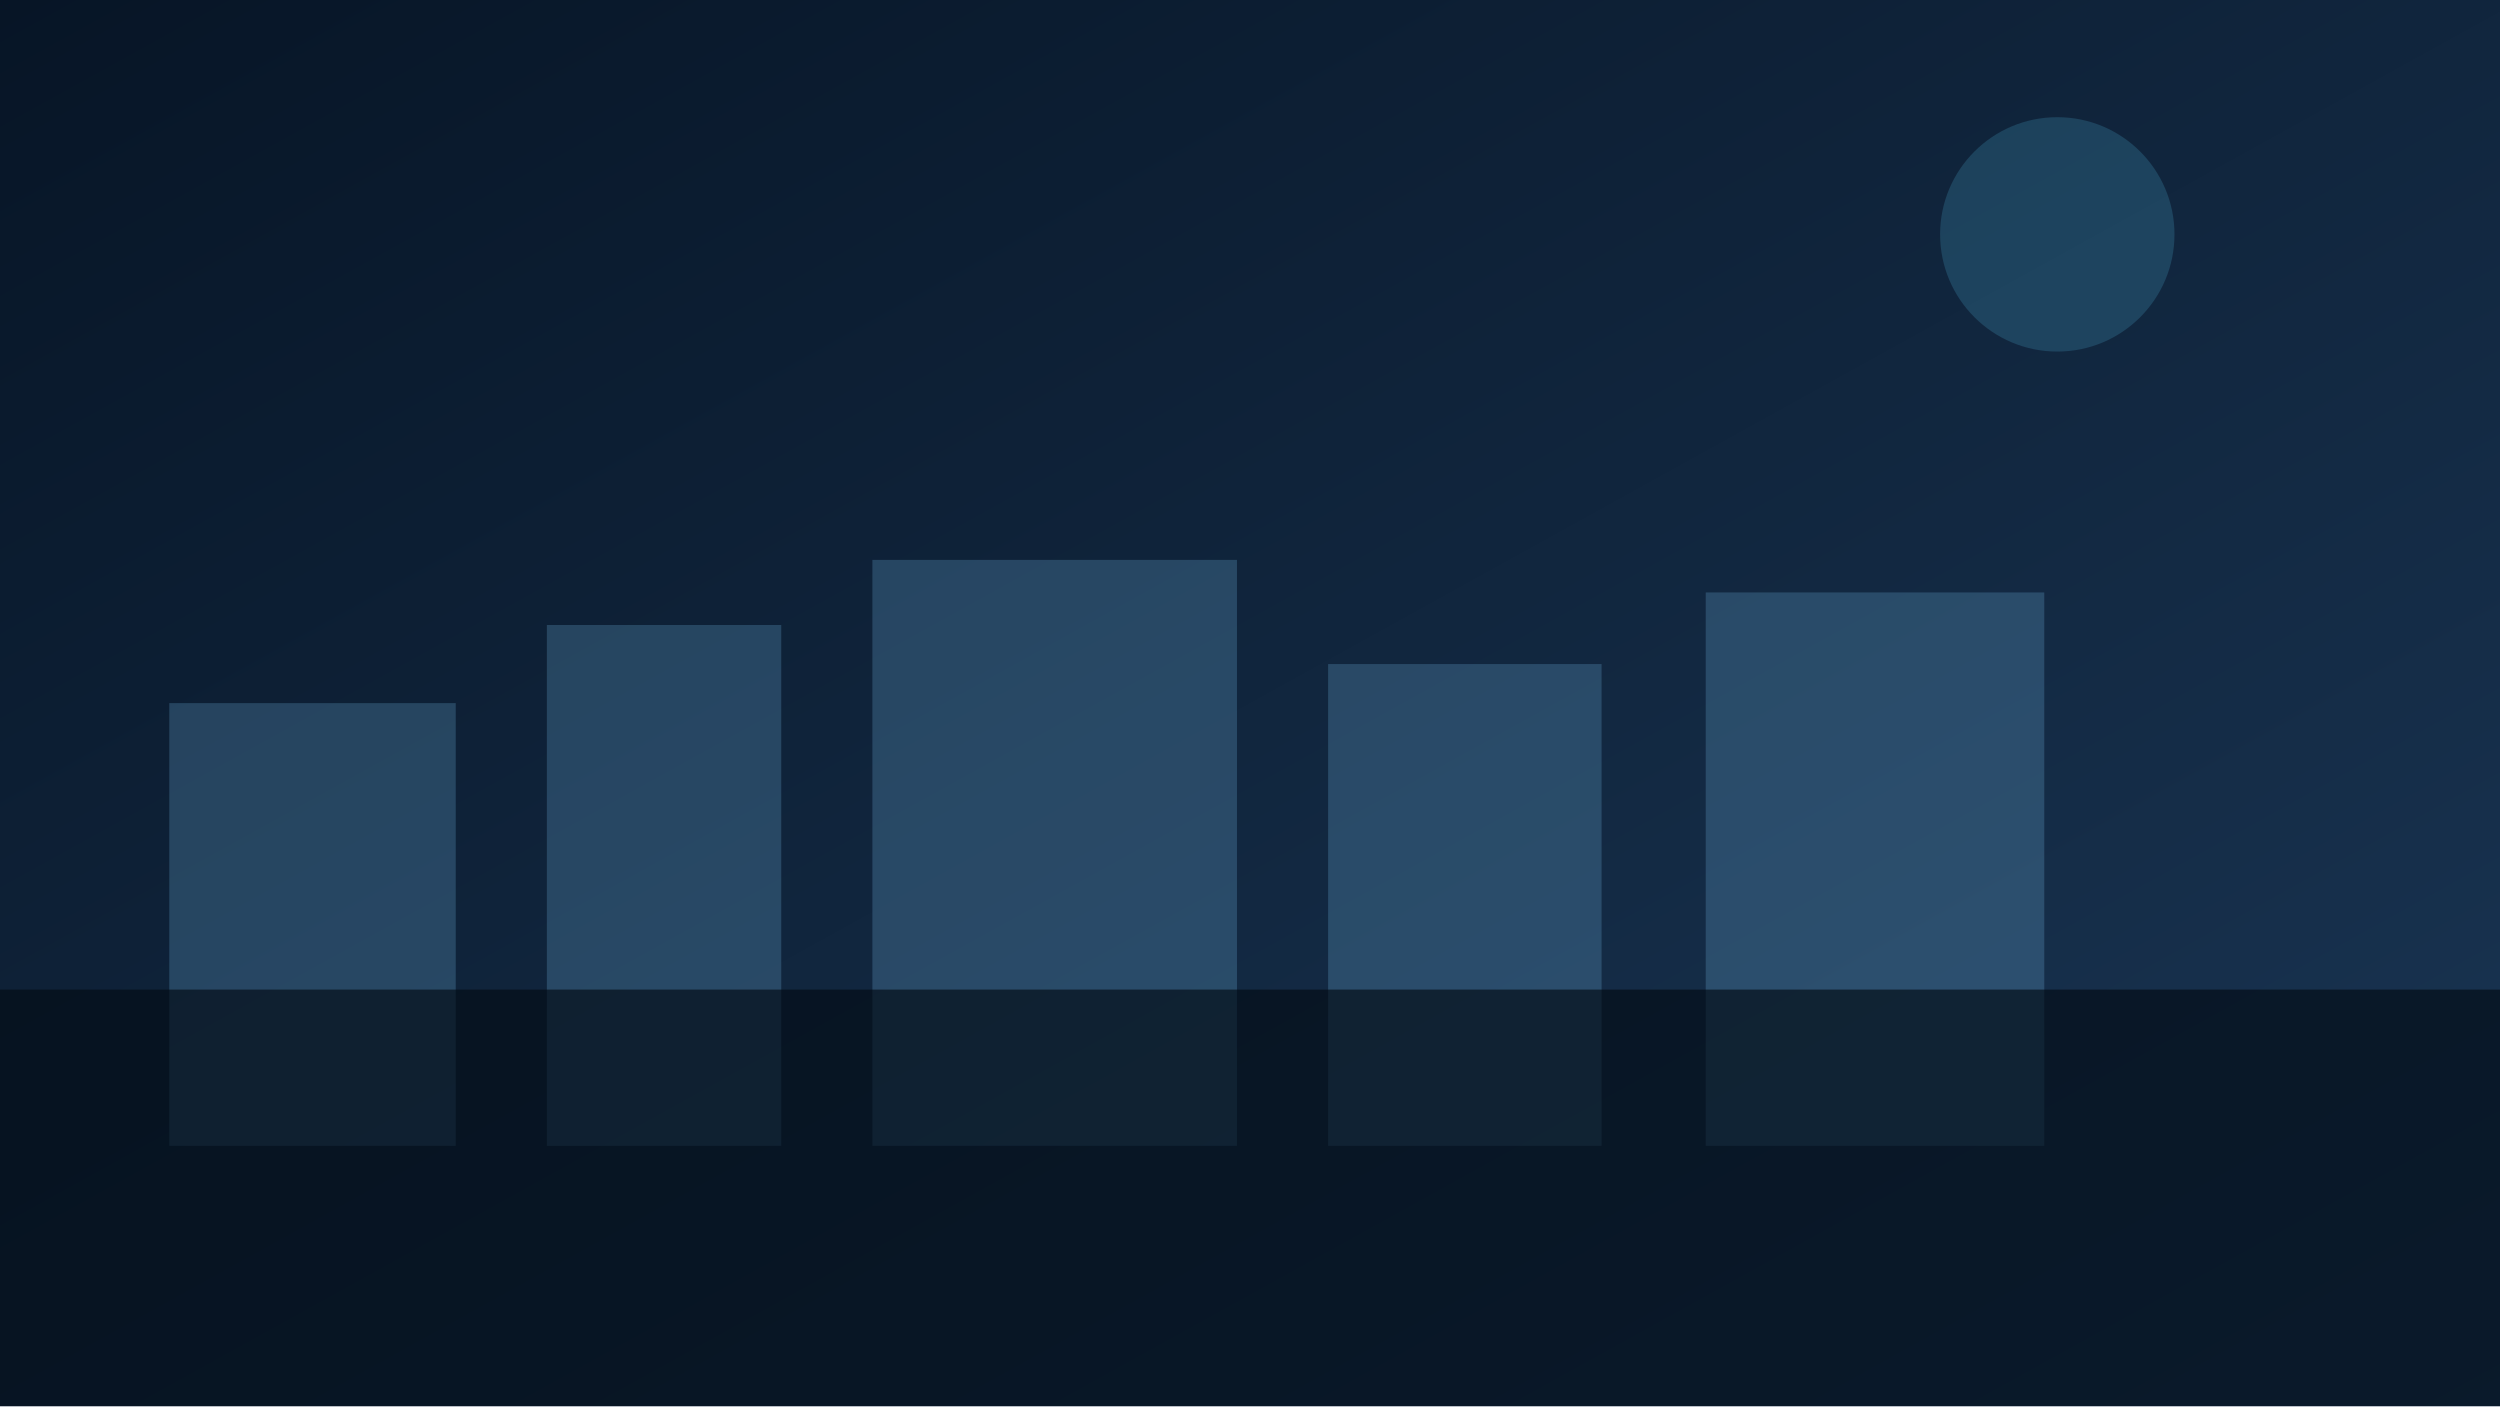
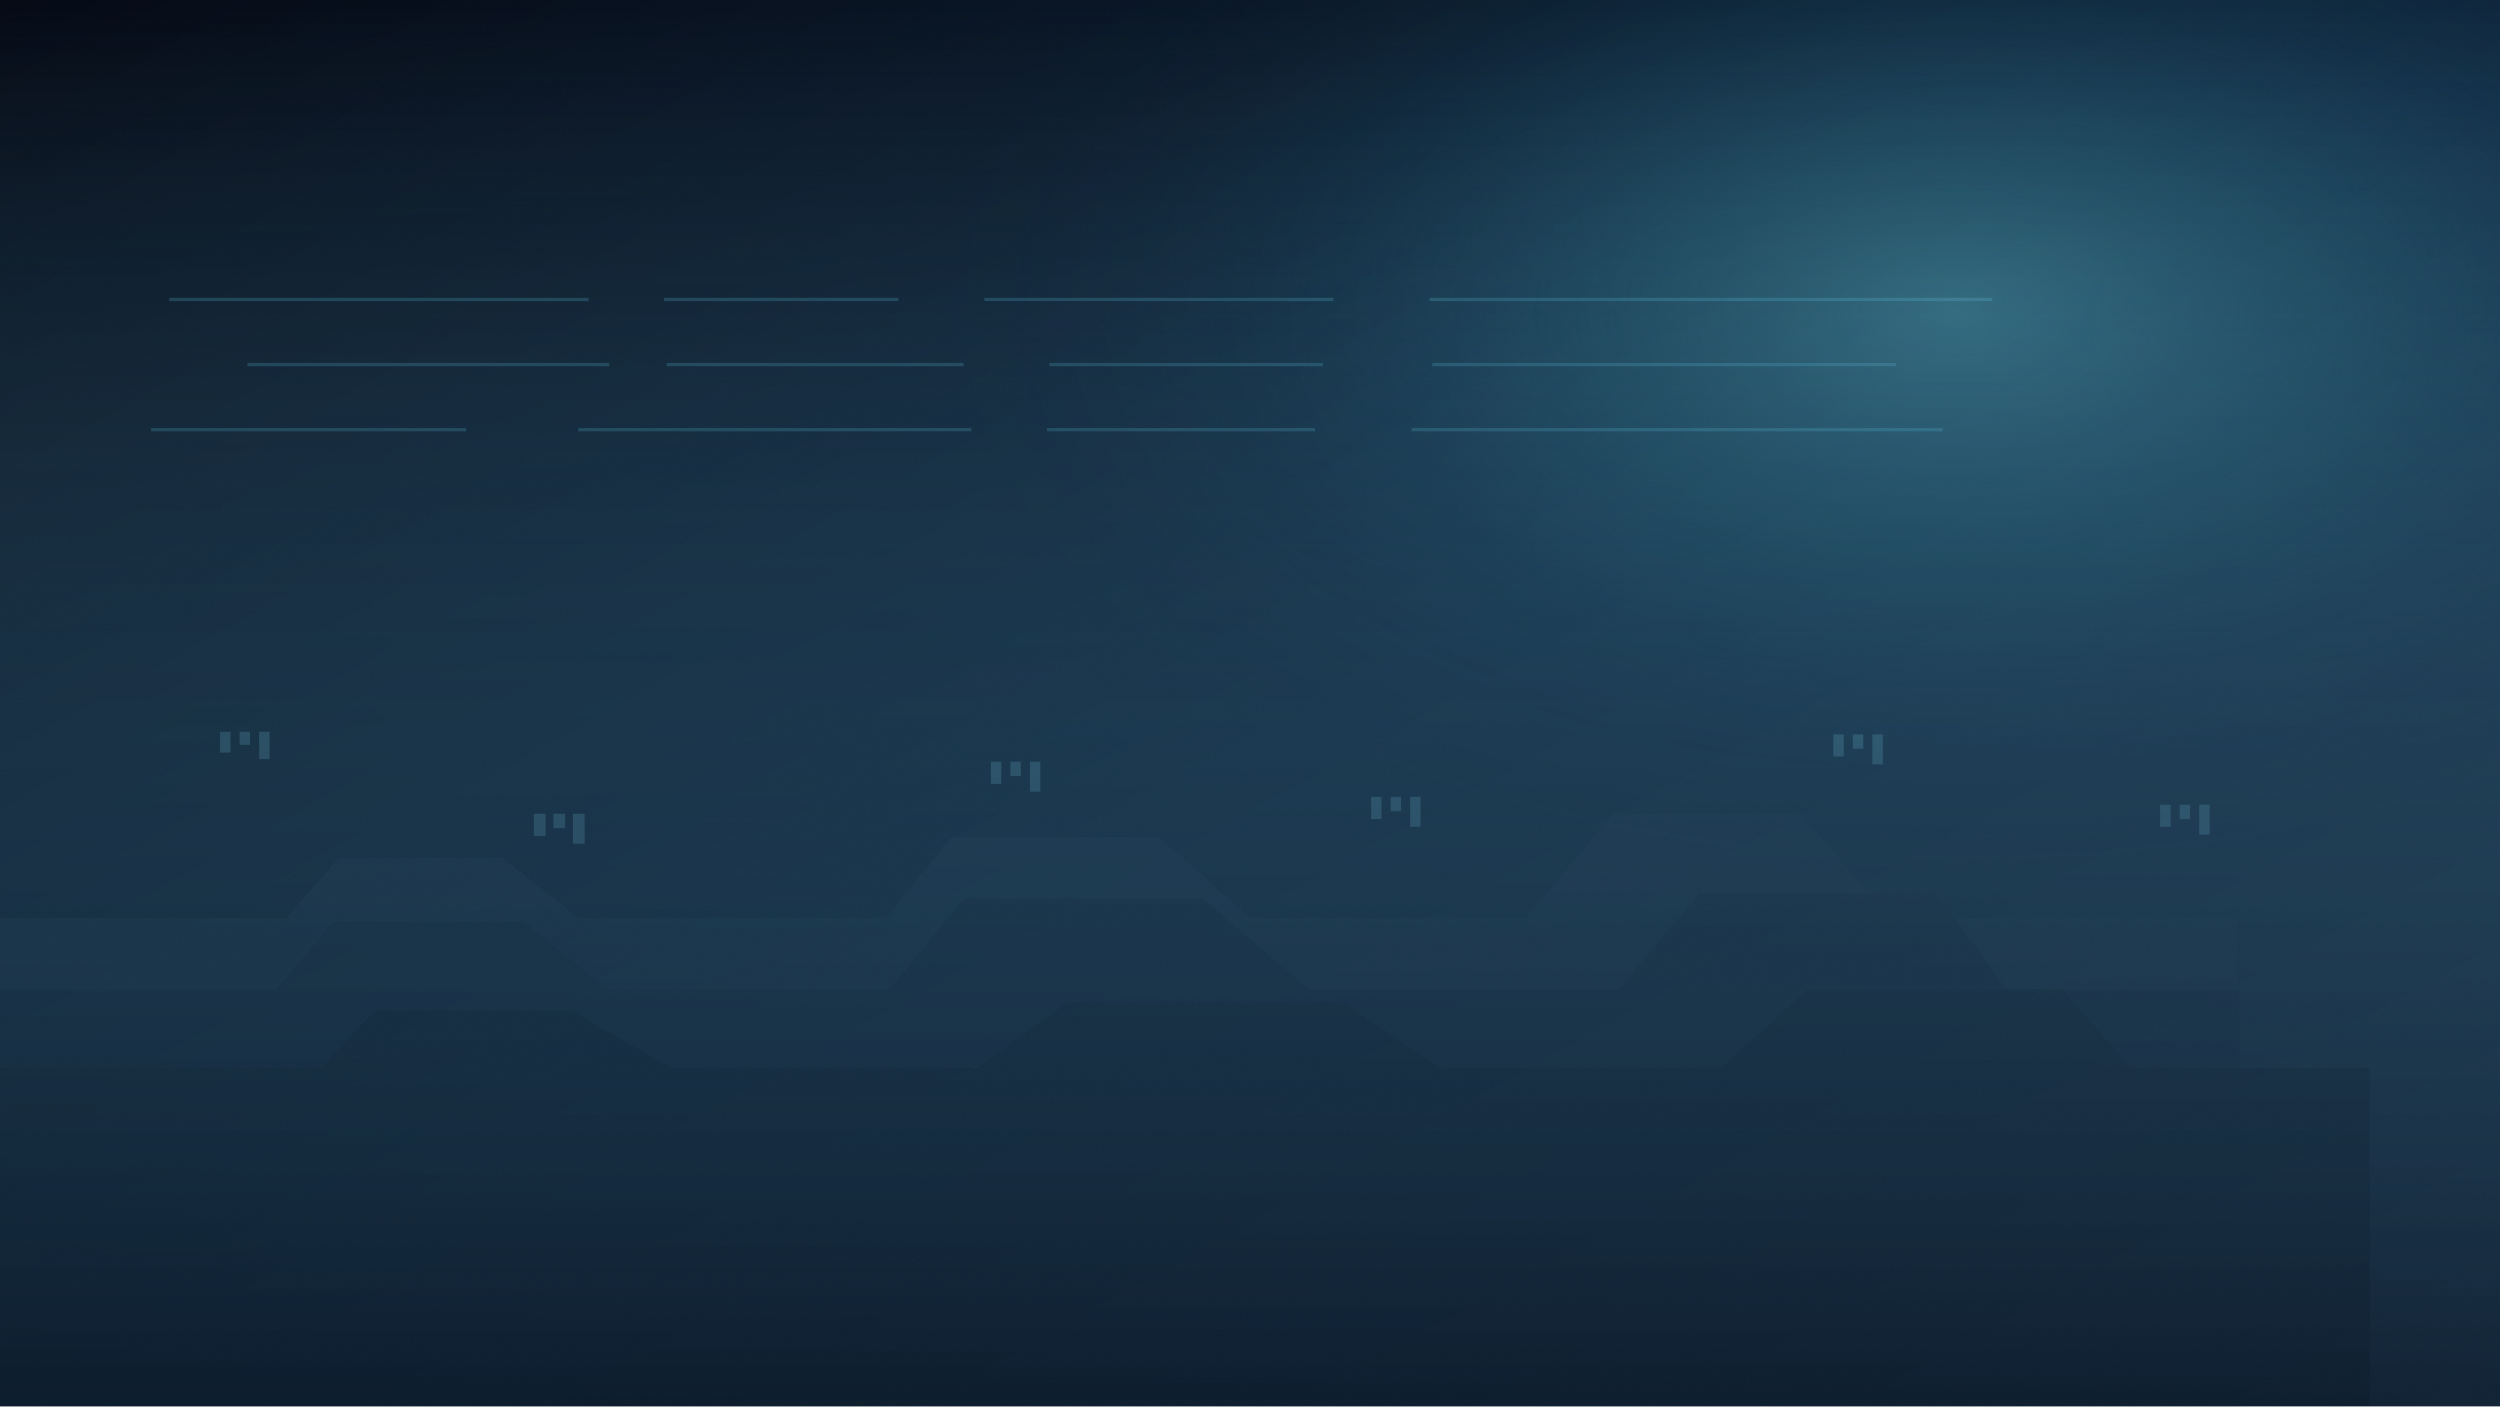
<svg xmlns="http://www.w3.org/2000/svg" viewBox="0 0 1920 1080" preserveAspectRatio="xMidYMid slice">
  <defs>
-     <linearGradient id="g1" x1="0" y1="0" x2="1" y2="1">
-       <stop offset="0%" stop-color="#071526" />
-       <stop offset="100%" stop-color="#1a3655" />
+     <linearGradient id="sky" x1="0" y1="0" x2="1" y2="1">
+       <stop offset="0%" stop-color="#030813" />
+       <stop offset="52%" stop-color="#0c2239" />
+       <stop offset="100%" stop-color="#192f46" />
    </linearGradient>
+     <radialGradient id="coreGlow" cx="78%" cy="22%" r="42%">
+       <stop offset="0%" stop-color="#7cf4ff" stop-opacity="0.32" />
+       <stop offset="58%" stop-color="#38b5d6" stop-opacity="0.08" />
+       <stop offset="100%" stop-color="#00101a" stop-opacity="0" />
+     </radialGradient>
+     <linearGradient id="fog" x1="0" y1="0" x2="0" y2="1">
+       <stop offset="0%" stop-color="#62b9da" stop-opacity="0" />
+       <stop offset="100%" stop-color="#0a1929" stop-opacity="0.62" />
+     </linearGradient>
+     <filter id="noise" x="-20%" y="-20%" width="140%" height="140%">
+       <feTurbulence type="fractalNoise" baseFrequency="0.95" numOctaves="2" stitchTiles="stitch" />
+       <feColorMatrix type="saturate" values="0" />
+       <feComponentTransfer>
+         <feFuncA type="table" tableValues="0 0.12" />
+       </feComponentTransfer>
+     </filter>
  </defs>
-   <rect width="1920" height="1080" fill="url(#g1)" />
-   <g opacity="0.25" fill="#6eb4df">
-     <rect x="130" y="540" width="220" height="340" />
-     <rect x="420" y="480" width="180" height="400" />
-     <rect x="670" y="430" width="280" height="450" />
-     <rect x="1020" y="510" width="210" height="370" />
-     <rect x="1310" y="455" width="260" height="425" />
+   <rect width="1920" height="1080" fill="url(#sky)" />
+   <rect width="1920" height="1080" fill="url(#coreGlow)" />
+   <g opacity="0.42">
+     <path fill="#172d44" d="M0 705h220l40-46h126l58 46h236l51-62h159l70 62h212l67-80h144l68 80h267v375H0z" />
+     <path fill="#0f2236" d="M0 760h212l44-52h146l65 52h216l57-70h184l81 70h238l62-74h182l54 74h179v320H0z" />
+     <path fill="#081526" d="M0 820h247l41-44h151l76 44h236l68-50h213l74 50h216l66-60h196l53 60h183v260H0z" />
  </g>
-   <rect y="760" width="1920" height="320" fill="#020b14" opacity="0.65" />
-   <circle cx="1580" cy="180" r="90" fill="#5dd6ff" opacity="0.17" />
+   <g fill="#87def6" opacity="0.22">
+     <rect x="169" y="562" width="8" height="16" />
+     <rect x="184" y="562" width="8" height="10" />
+     <rect x="199" y="562" width="8" height="21" />
+     <rect x="410" y="625" width="9" height="17" />
+     <rect x="425" y="625" width="9" height="11" />
+     <rect x="440" y="625" width="9" height="23" />
+     <rect x="761" y="585" width="8" height="17" />
+     <rect x="776" y="585" width="8" height="11" />
+     <rect x="791" y="585" width="8" height="23" />
+     <rect x="1053" y="612" width="8" height="17" />
+     <rect x="1068" y="612" width="8" height="11" />
+     <rect x="1083" y="612" width="8" height="23" />
+     <rect x="1408" y="564" width="8" height="17" />
+     <rect x="1423" y="564" width="8" height="11" />
+     <rect x="1438" y="564" width="8" height="23" />
+     <rect x="1659" y="618" width="8" height="17" />
+     <rect x="1674" y="618" width="8" height="11" />
+     <rect x="1689" y="618" width="8" height="23" />
+   </g>
+   <g stroke="#65d4f3" stroke-opacity="0.2" stroke-width="2.5" fill="none">
+     <path d="M130 230h322m58 0h180m66 0h268m74 0h432" />
+     <path d="M190 280h278m44 0h228m66 0h210m84 0h356" />
+     <path d="M116 330h242m86 0h302m58 0h206m74 0h408" />
+   </g>
+   <rect x="0" y="0" width="1920" height="1080" fill="url(#fog)" />
+   <rect width="1920" height="1080" filter="url(#noise)" opacity="0.24" />
</svg>
